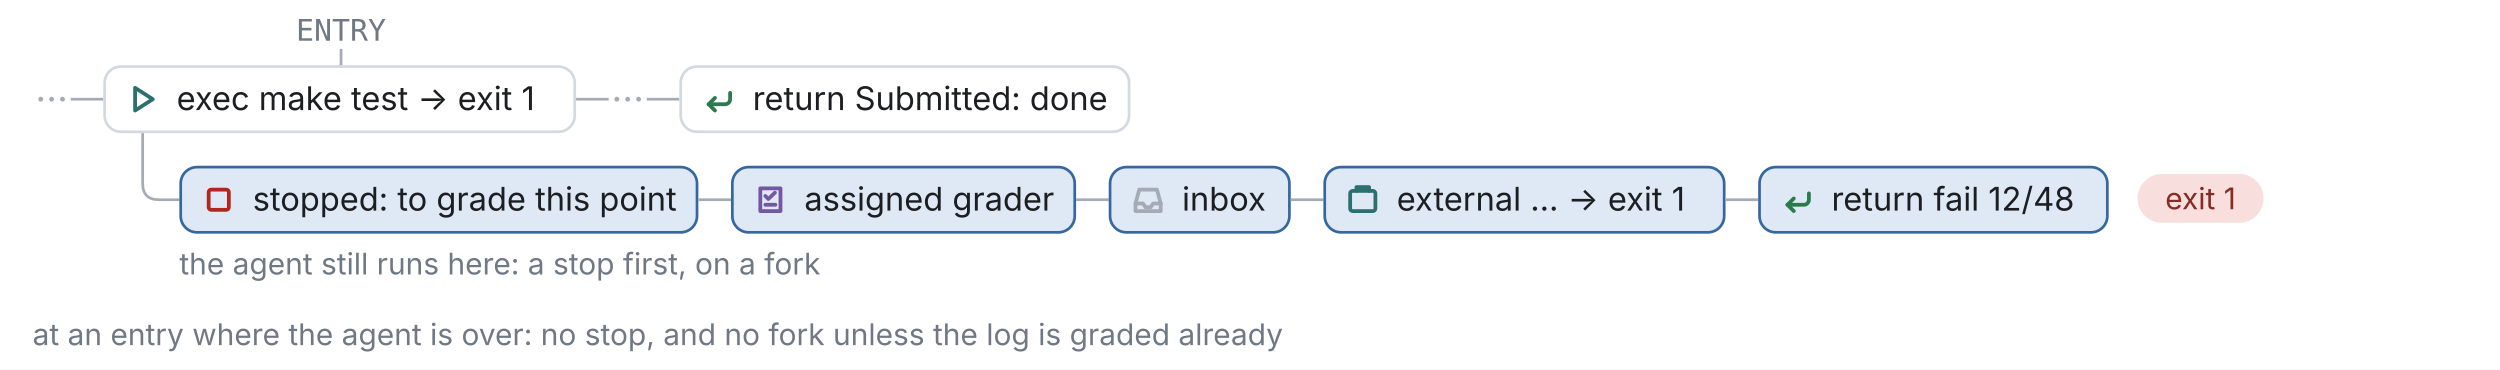
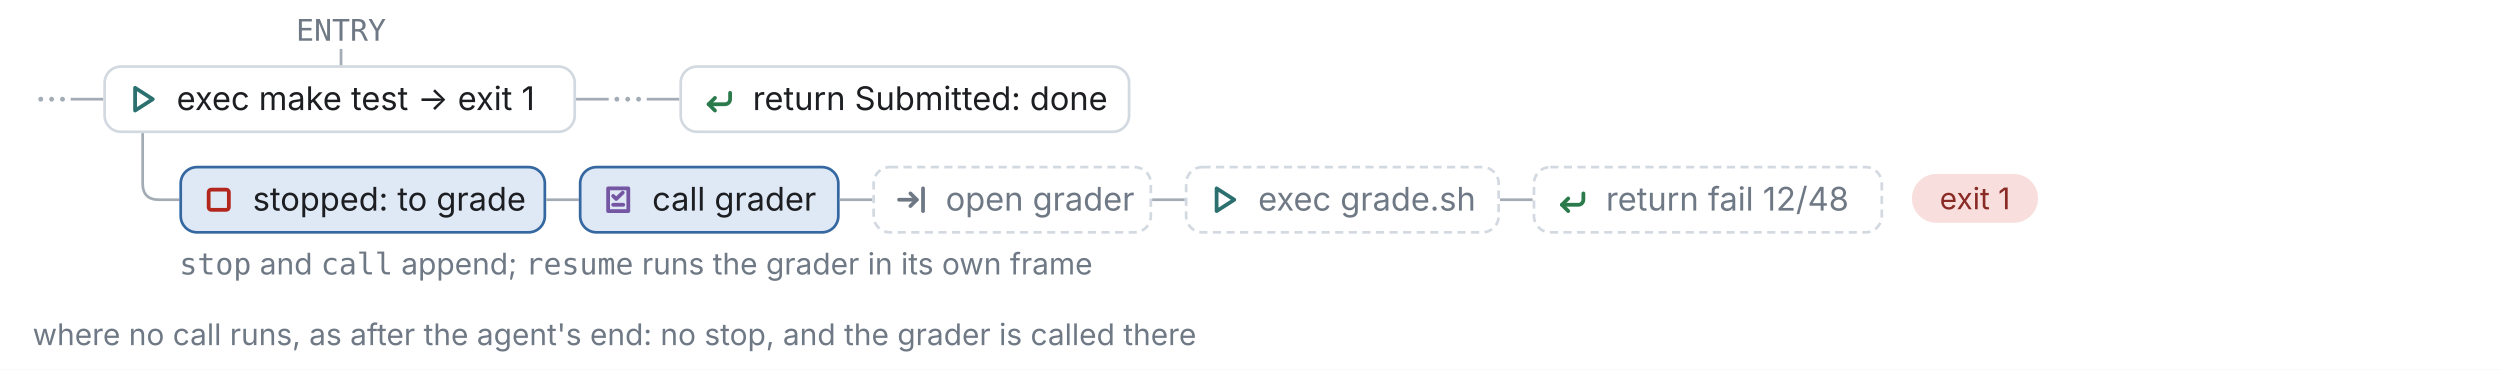
<svg xmlns="http://www.w3.org/2000/svg" viewBox="0 0 920 136" width="920" height="136">
  <style>text{font-family:-apple-system, BlinkMacSystemFont, 'Segoe UI', system-ui, sans-serif;font-size:13px;fill:#1c1e21}.m{font-family:ui-monospace, SFMono-Regular, Menlo, Consolas, monospace}.s{font-size:11px;fill:#6f7985}.f{font-size:11px;fill:#a3abb5}.b{font-weight:600}.n{font-variant-numeric:tabular-nums}.fr{font-family:ui-monospace, SFMono-Regular, Menlo, Consolas, monospace;font-size:11.5px;fill:#a3abb5}.ch{font-family:ui-monospace, SFMono-Regular, Menlo, Consolas, monospace;font-size:12px}.e{font-family:ui-monospace, SFMono-Regular, Menlo, Consolas, monospace;font-size:11.5px}.a{stroke:#a3abb5;fill:none}.d{stroke-dasharray:3 3}.bx{stroke:#d3d9e0;fill:none}.c{font-size:12px}</style>
  <rect width="920" height="136" fill="#fff" />
  <circle cx="15" cy="36.5" r="0.9" fill="#a3abb5" />
  <circle cx="19" cy="36.5" r="0.9" fill="#a3abb5" />
  <circle cx="23" cy="36.5" r="0.9" fill="#a3abb5" />
  <path class="a" d="M26,36.5h12" />
  <rect x="38.5" y="24.5" width="173" height="24" rx="6" fill="#fff" stroke="#d3d9e0" />
  <g transform="translate(46,30) scale(0.9286)" stroke="#2b6f6f" fill="#2b6f6f" stroke-width="1.5" stroke-linecap="round" stroke-linejoin="round">
    <path d="M4 2.5l7 4.5-7 4.5z" fill="none" />
  </g>
  <text x="65" y="40.5" class="c">exec make test → exit 1</text>
  <text x="125.5" y="15" class="s m" text-anchor="middle">ENTRY</text>
  <path class="a" d="M125.5,18V24" />
  <path class="a" d="M212,36.5h12" />
  <circle cx="227" cy="36.5" r="0.9" fill="#a3abb5" />
  <circle cx="231" cy="36.5" r="0.9" fill="#a3abb5" />
  <circle cx="235" cy="36.5" r="0.9" fill="#a3abb5" />
  <path class="a" d="M238,36.5h12" />
  <rect x="250.5" y="24.5" width="165" height="24" rx="6" fill="#fff" stroke="#d3d9e0" />
  <g transform="translate(258,30) scale(0.9286)" stroke="#2a7a4b" fill="#2a7a4b" stroke-width="1.5" stroke-linecap="round" stroke-linejoin="round">
    <path d="M11.5 4.5v2.5a2 2 0 0 1-2 2H3" fill="none" />
    <path d="M5.5 6.5L3 9l2.5 2.5" fill="none" />
  </g>
  <text x="277" y="40.5" class="c">return Submitted: done</text>
  <path class="a" d="M52.5,49V67.5Q52.5,73.5 58.5,73.5H66" />
-   <rect x="66.5" y="61.5" width="190" height="24" rx="6" fill="#dfe9f6" stroke="#3567a0" />
+   <rect x="66.5" y="61.5" width="134" height="24" rx="6" fill="#dfe9f6" stroke="#3567a0" />
  <g transform="translate(74,67) scale(0.9286)" stroke="#b3261e" fill="#b3261e" stroke-width="1.5" stroke-linecap="round" stroke-linejoin="round">
    <rect x="3" y="3" width="8" height="8" rx="1" fill="none" />
  </g>
-   <text x="93" y="77.5" class="c">stopped: to grade this point</text>
-   <path class="a" d="M257,73.5h12" />
-   <rect x="269.5" y="61.5" width="126" height="24" rx="6" fill="#dfe9f6" stroke="#3567a0" />
-   <g transform="translate(277,67) scale(0.9286)" stroke="#7556a3" fill="#7556a3" stroke-width="1.5" stroke-linecap="round" stroke-linejoin="round">
+   <text x="93" y="77.5" class="c">stopped: to grade</text>
+   <path class="a" d="M201,73.5h12" />
+   <rect x="213.5" y="61.5" width="95" height="24" rx="6" fill="#dfe9f6" stroke="#3567a0" />
+   <g transform="translate(221,67) scale(0.9286)" stroke="#7556a3" fill="#7556a3" stroke-width="1.5" stroke-linecap="round" stroke-linejoin="round">
    <path d="M3 2.5h8v9H3z" fill="none" />
    <path d="M5 5.5l1.2 1.2L8.8 4.2M5 9h4" fill="none" />
  </g>
-   <text x="296" y="77.5" class="c">assigned grader</text>
-   <path class="a" d="M396,73.5h12" />
-   <rect x="408.5" y="61.5" width="66" height="24" rx="6" fill="#dfe9f6" stroke="#3567a0" />
-   <g transform="translate(416,67) scale(0.9286)" stroke="#a3abb5" fill="#a3abb5" stroke-width="1.5" stroke-linecap="round" stroke-linejoin="round">
-     <path d="M2 8.5h3l1 1.5h2l1-1.5h3" fill="none" />
-     <path d="M2 8.5L3.5 3h7L12 8.5v3H2z" fill="none" />
+   <text x="240" y="77.5" class="c">call grader</text>
+   <path class="a" d="M309,73.5h12" />
+   <rect x="321.5" y="61.5" width="102" height="24" rx="6" fill="#fff" stroke="#d3d9e0" stroke-dasharray="3 2" />
+   <g transform="translate(329,67) scale(0.9286)" stroke="#6f7985" fill="#6f7985" stroke-width="1.5" stroke-linecap="round" stroke-linejoin="round">
+     <path d="M2 7h7" fill="none" />
+     <path d="M6.5 4.5L9 7l-2.5 2.5" fill="none" />
+     <path d="M11.5 2.5v9" fill="none" />
  </g>
-   <text x="435" y="77.5" class="c">inbox</text>
-   <path class="a" d="M475,73.5h12" />
-   <rect x="487.5" y="61.5" width="147" height="24" rx="6" fill="#dfe9f6" stroke="#3567a0" />
-   <g transform="translate(495,67) scale(0.9286)" stroke="#2b6f6f" fill="#2b6f6f" stroke-width="1.5" stroke-linecap="round" stroke-linejoin="round">
-     <rect x="2" y="3.5" width="10" height="8" rx="1" fill="none" />
-     <path d="M4.5 3.5V2h5v1.5" fill="none" />
+   <text x="348" y="77.5" class="c" style="fill:#6f7985">open grader</text>
+   <path class="a" d="M424,73.5h12" />
+   <rect x="436.5" y="61.5" width="115" height="24" rx="6" fill="#fff" stroke="#d3d9e0" stroke-dasharray="3 2" />
+   <g transform="translate(444,67) scale(0.9286)" stroke="#2b6f6f" fill="#2b6f6f" stroke-width="1.5" stroke-linecap="round" stroke-linejoin="round">
+     <path d="M4 2.5l7 4.5-7 4.5z" fill="none" />
  </g>
-   <text x="514" y="77.5" class="c">external … → exit 1</text>
-   <path class="a" d="M635,73.5h12" />
-   <rect x="647.5" y="61.5" width="128" height="24" rx="6" fill="#dfe9f6" stroke="#3567a0" />
-   <g transform="translate(655,67) scale(0.9286)" stroke="#2a7a4b" fill="#2a7a4b" stroke-width="1.5" stroke-linecap="round" stroke-linejoin="round">
+   <text x="463" y="77.5" class="c" style="fill:#6f7985">exec grade.sh</text>
+   <path class="a" d="M552,73.5h12" />
+   <rect x="564.5" y="61.5" width="128" height="24" rx="6" fill="#fff" stroke="#d3d9e0" stroke-dasharray="3 2" />
+   <g transform="translate(572,67) scale(0.9286)" stroke="#2a7a4b" fill="#2a7a4b" stroke-width="1.5" stroke-linecap="round" stroke-linejoin="round">
    <path d="M11.5 4.5v2.5a2 2 0 0 1-2 2H3" fill="none" />
    <path d="M5.5 6.5L3 9l2.5 2.5" fill="none" />
  </g>
-   <text x="674" y="77.5" class="c">return fail 12/48</text>
-   <rect x="786.6" y="64" width="46.4" height="18" rx="9" fill="#f8dfdd" />
-   <text x="809.8" y="77" class="s n" style="fill:#8a2a25" text-anchor="middle">exit 1</text>
-   <text x="66" y="101" class="s">the agent still runs here: a stop first, on a fork</text>
-   <text x="12" y="127" class="s">at an entry where the agent is over: no stop, and no fork unless the log is graded already</text>
+   <text x="591" y="77.5" class="c" style="fill:#6f7985">return fail 12/48</text>
+   <rect x="703.6" y="64" width="46.4" height="18" rx="9" fill="#f8dfdd" />
+   <text x="726.8" y="77" class="s n" style="fill:#8a2a25" text-anchor="middle">exit 1</text>
+   <text x="66" y="101" class="s">
+     <tspan class="m">stop</tspan> and <tspan class="m">call</tspan> append; <tspan class="m">resume</tspan> runs the grader in its own frame</text>
+   <text x="12" y="127" class="s">where no call runs, as after the agent's end: no stop, and the grader is called there</text>
</svg>
